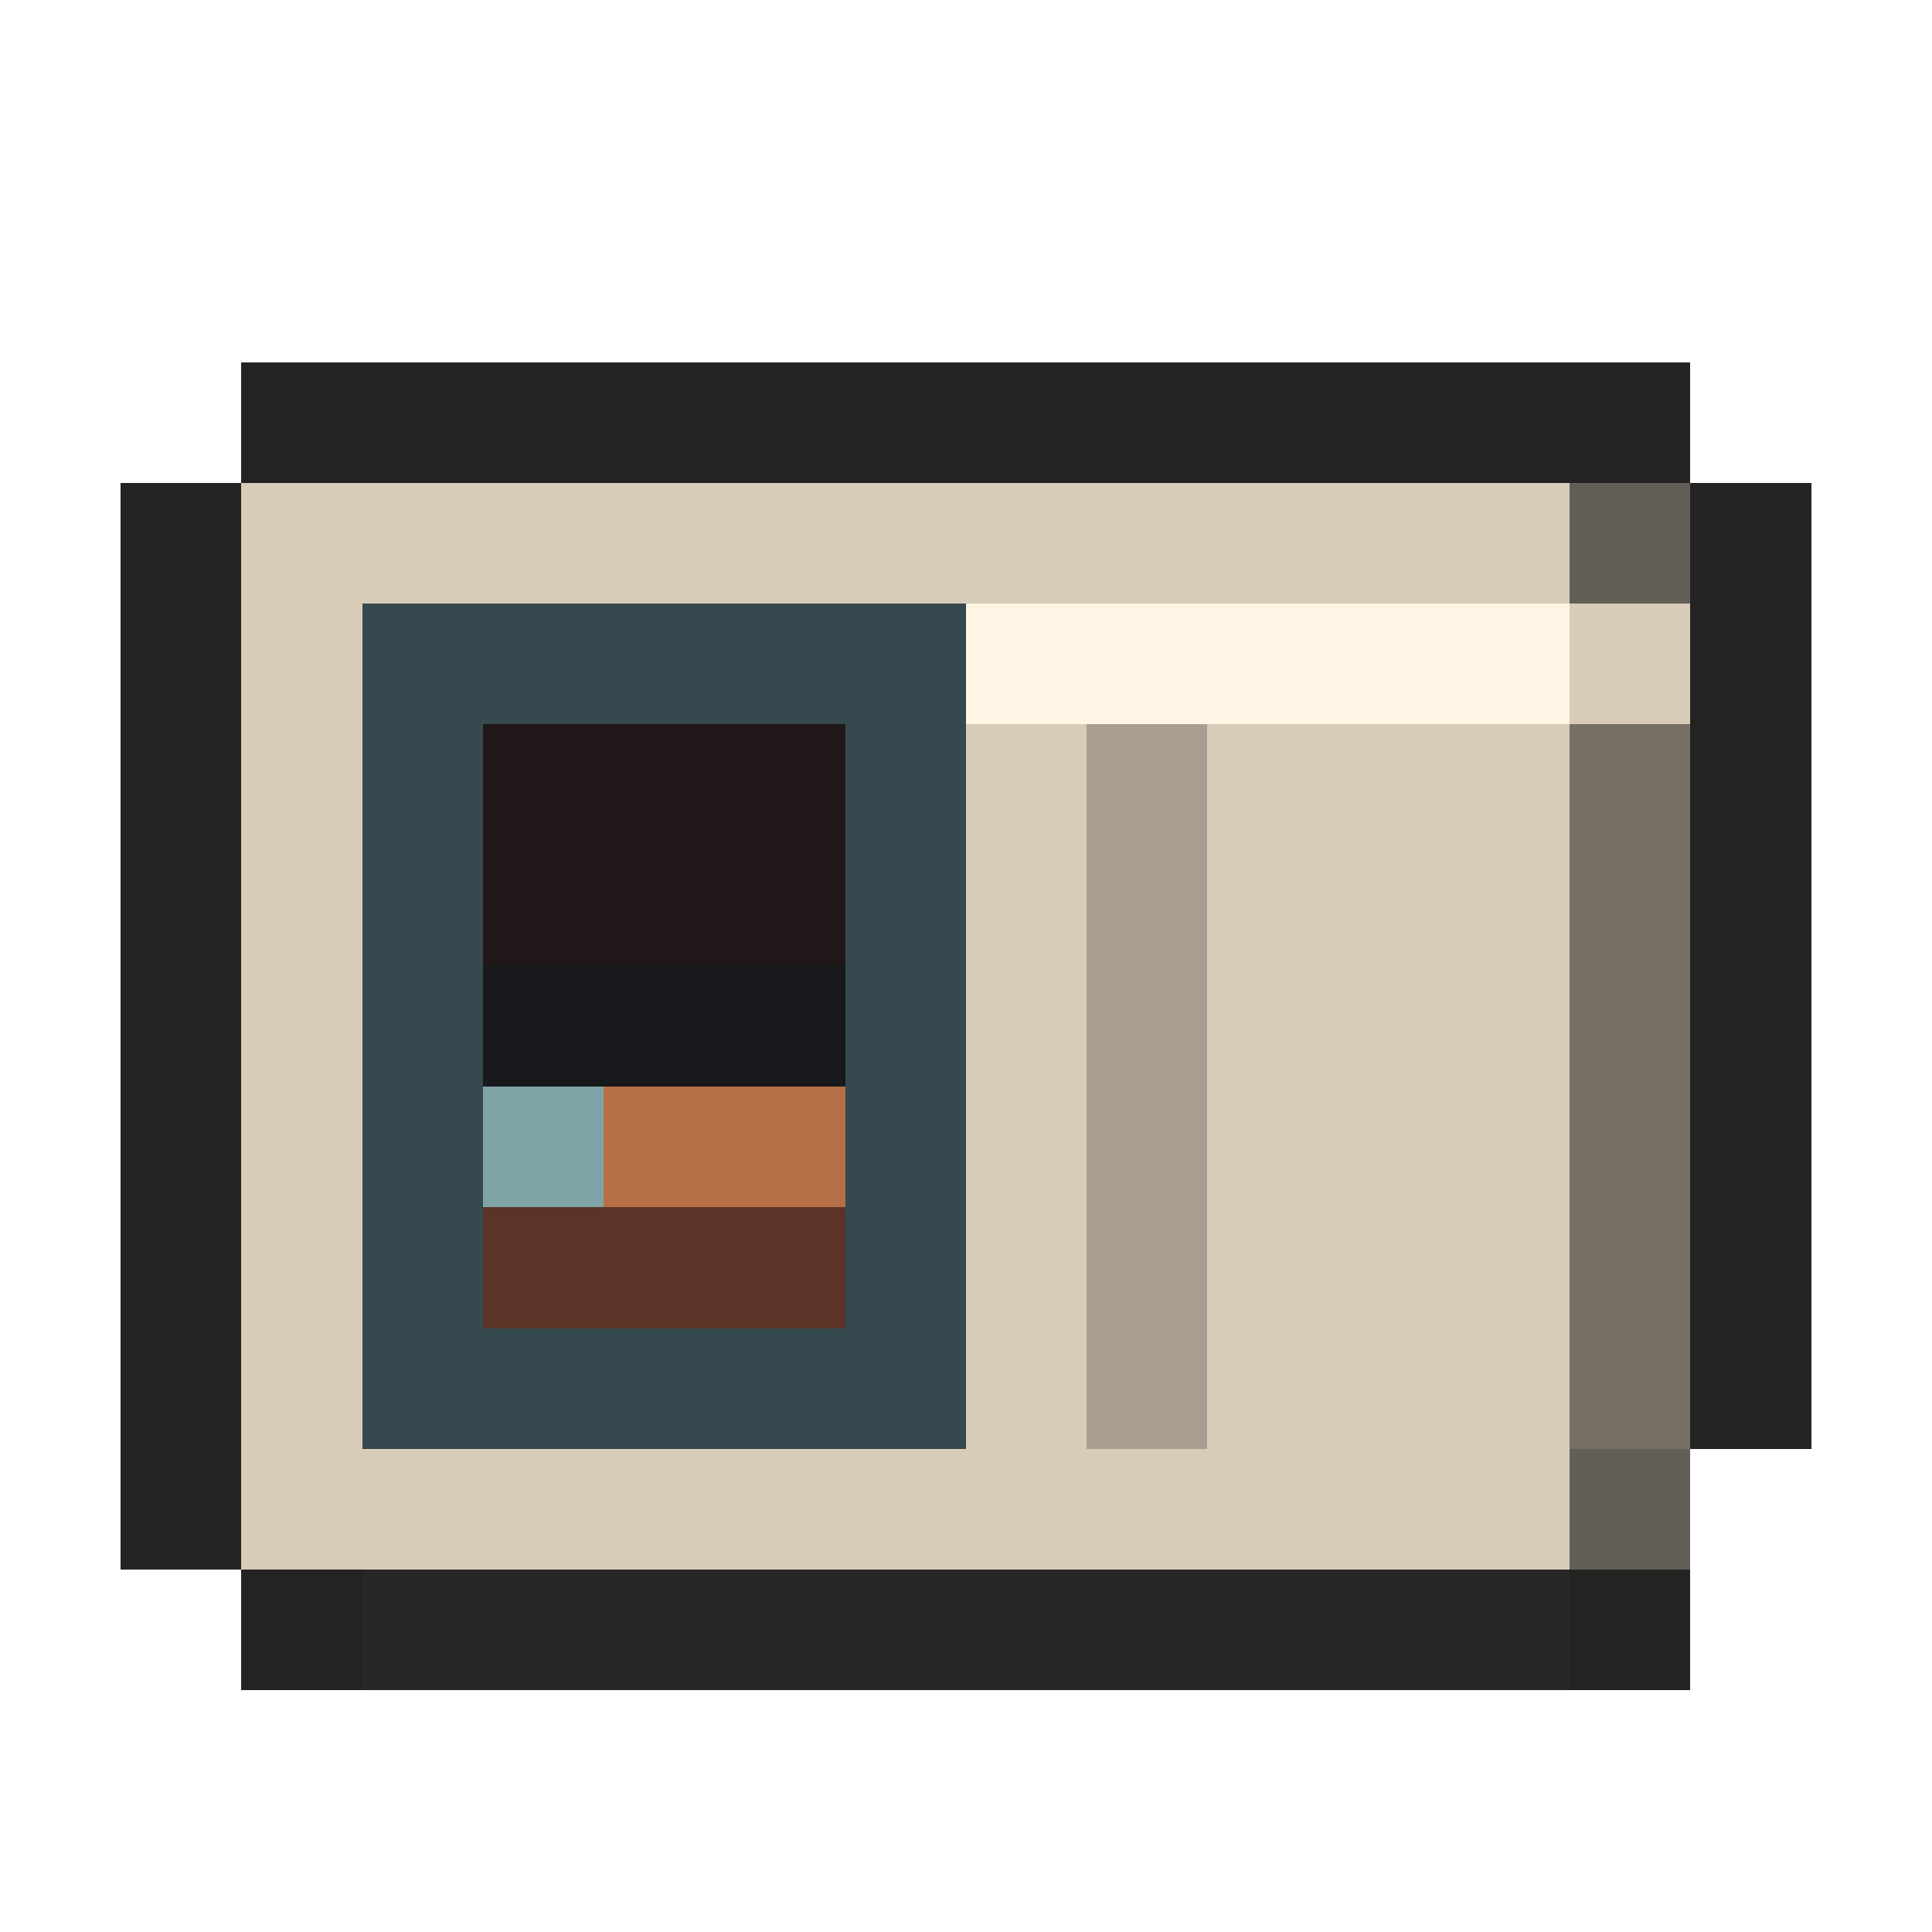
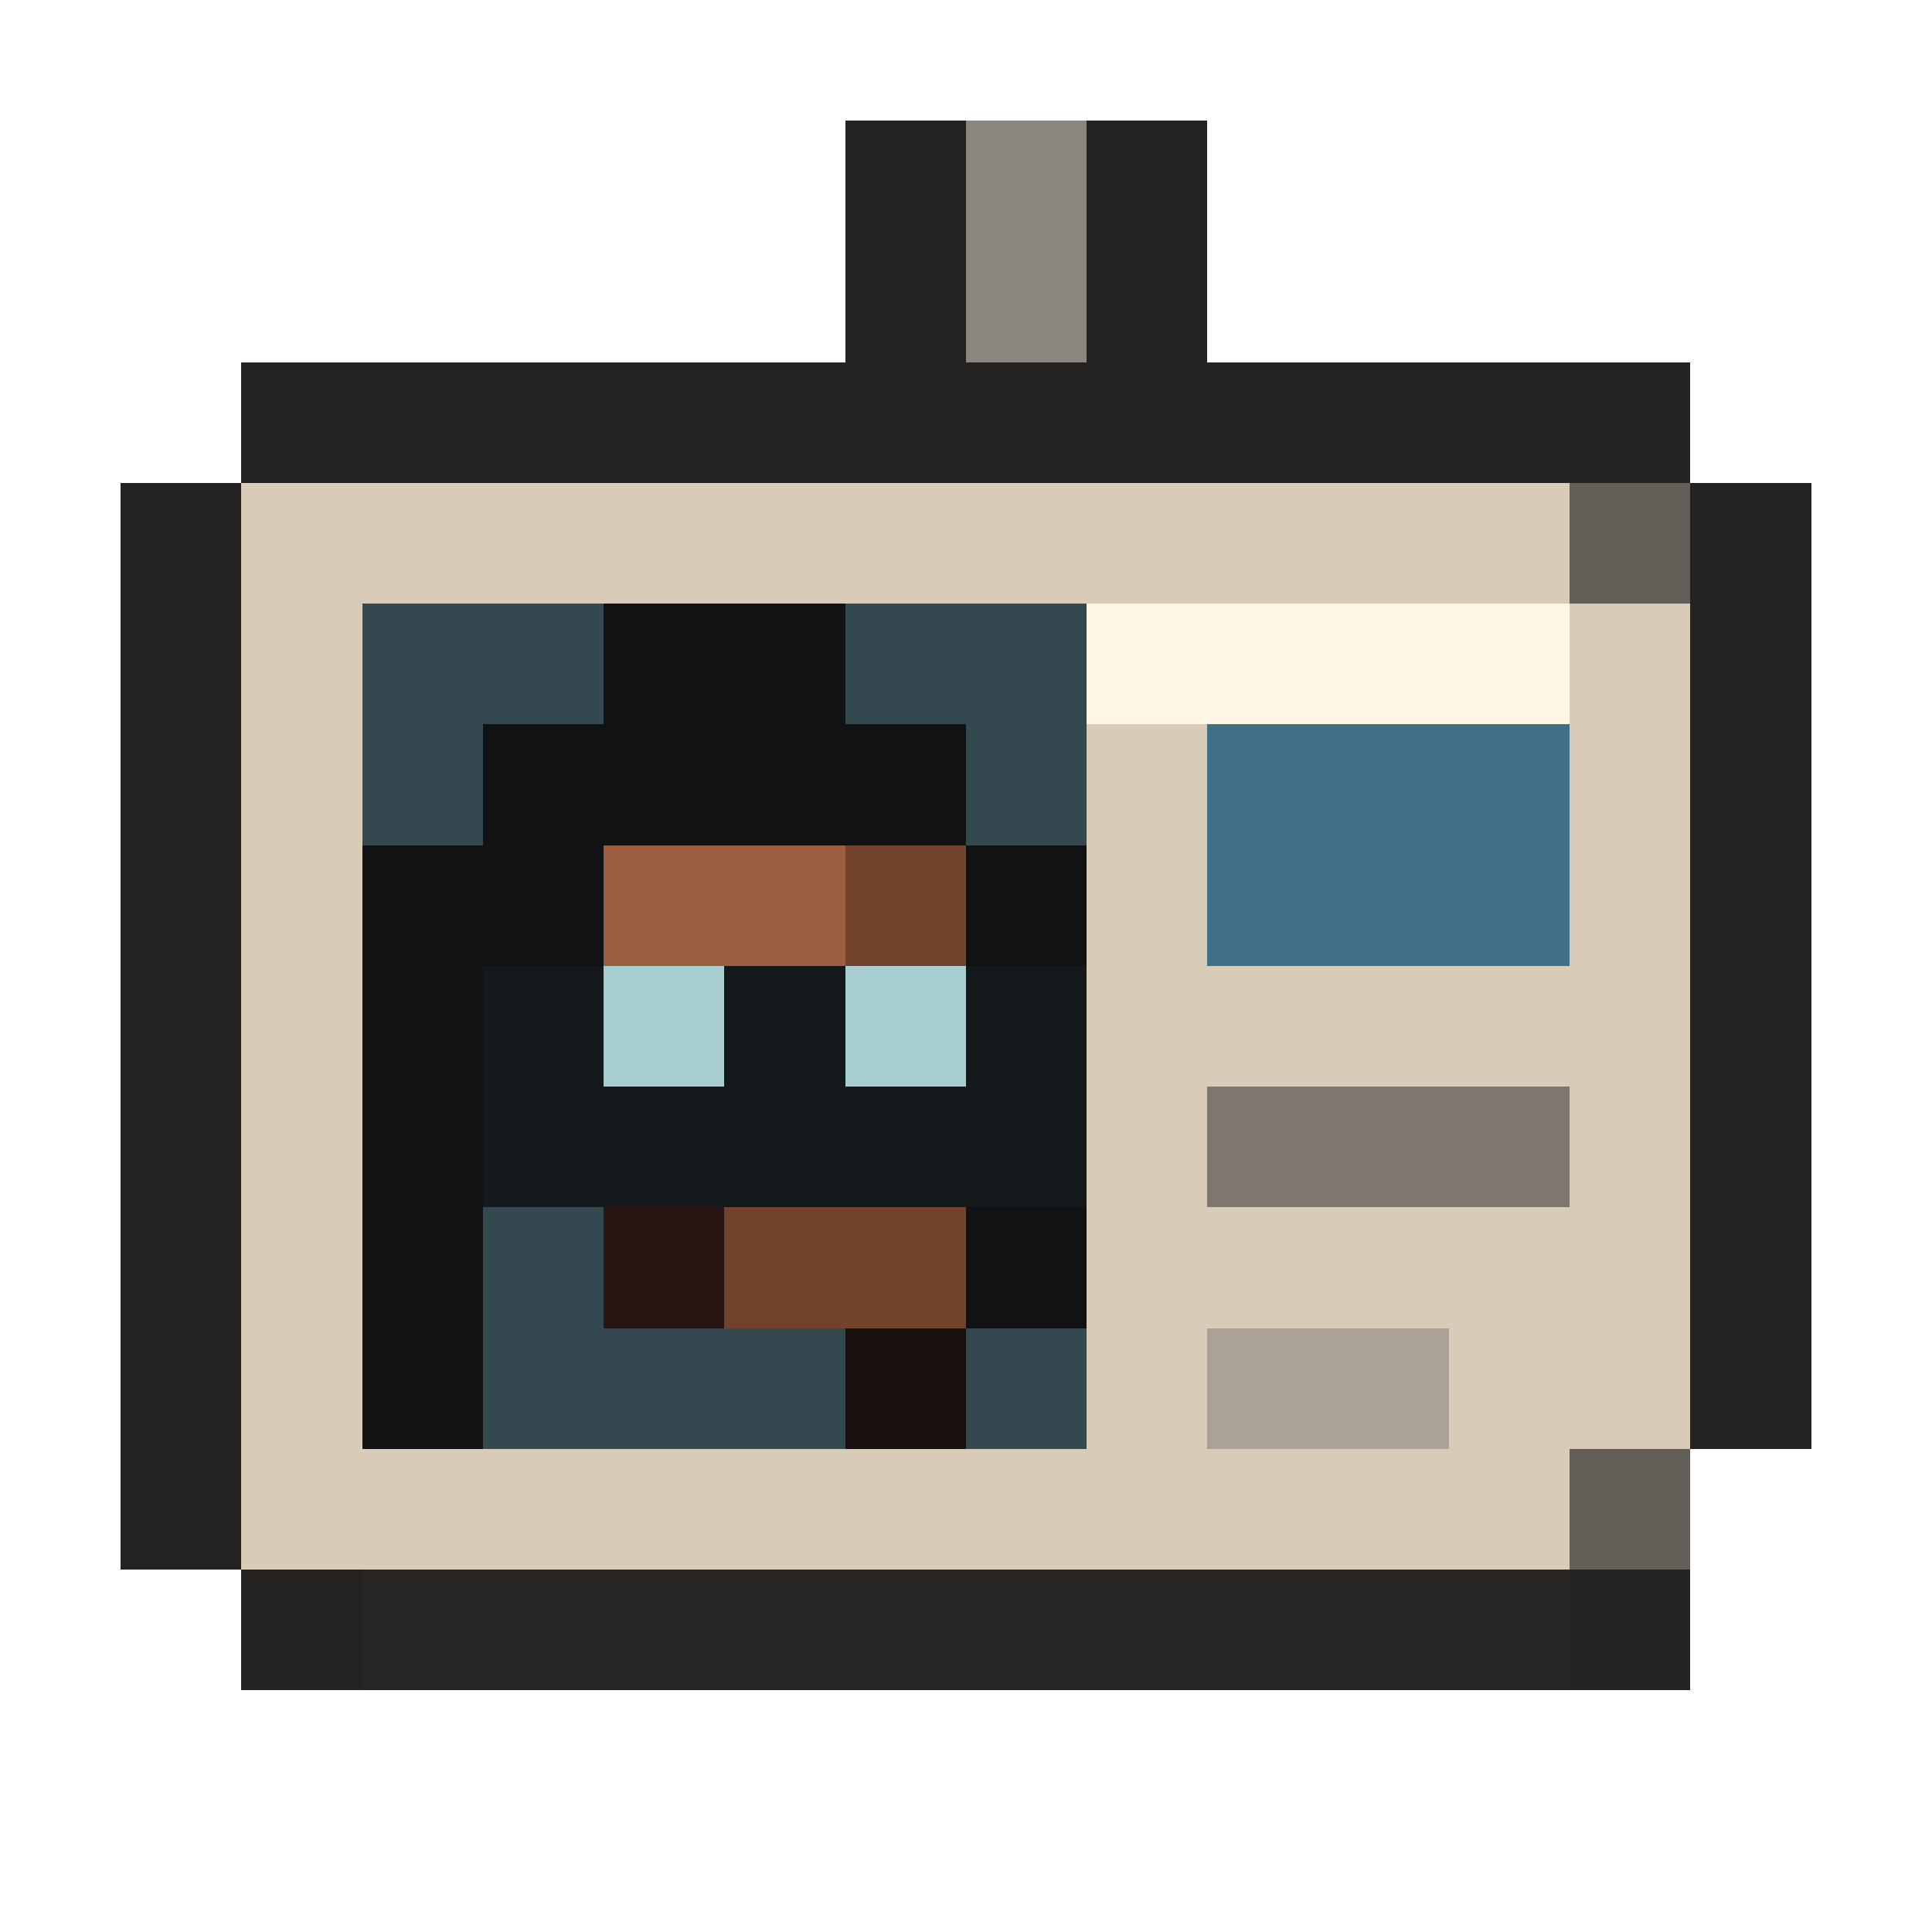
<svg xmlns="http://www.w3.org/2000/svg" viewBox="0 0 16 16" shape-rendering="crispEdges" data-m98-concept="about-myles" data-m98-grid="16">
+   <rect fill="#242322" x="7" y="1" width="3" height="3" />
+   <rect fill="#8a867f" x="8" y="1" width="1" height="2" />
  <path fill="#242322" d="M2 3H14V4H15V12H14V14H2V13H1V4H2Z" />
  <rect fill="#625f58" x="2" y="4" width="12" height="9" />
  <path fill="#d8ccb9" d="M2 4H13V5H14V12H13V13H2Z" />
  <rect fill="#fff5e5" x="3" y="5" width="10" height="1" />
-   <rect fill="#35494f" x="3" y="5" width="5" height="7" />
-   <rect fill="#7fa4a8" x="4" y="6" width="3" height="5" />
-   <rect fill="#201719" x="4" y="6" width="3" height="2" />
-   <rect fill="#b66f46" x="5" y="8" width="2" height="2" />
-   <rect fill="#17191c" x="4" y="8" width="3" height="1" />
-   <rect fill="#5b3427" x="4" y="10" width="3" height="1" />
-   <rect fill="#a89e90" x="9" y="6" width="1" height="6" />
-   <rect fill="#766f65" x="13" y="6" width="1" height="6" />
+   <rect fill="#34494f" x="3" y="5" width="6" height="7" />
+   <path fill="#111214" d="M5 5H7V6H8V7H9V11H8V9H7V7H5V9H4V12H3V7H4V6H5Z" />
+   <rect fill="#73432e" x="5" y="7" width="3" height="4" />
+   <rect fill="#9a5e3e" x="5" y="7" width="2" height="1" />
+   <rect fill="#14191c" x="4" y="8" width="5" height="2" />
+   <rect fill="#a9ced0" x="5" y="8" width="1" height="1" />
+   <rect fill="#a9ced0" x="7" y="8" width="1" height="1" />
+   <rect fill="#261512" x="5" y="10" width="1" height="1" />
+   <rect fill="#17100f" x="7" y="11" width="1" height="1" />
+   <rect fill="#3f7087" x="10" y="6" width="3" height="2" />
+   <rect fill="#7d776f" x="10" y="9" width="3" height="1" />
+   <rect fill="#aaa296" x="10" y="11" width="2" height="1" />
  <rect fill="#292725" x="3" y="13" width="10" height="1" />
</svg>
